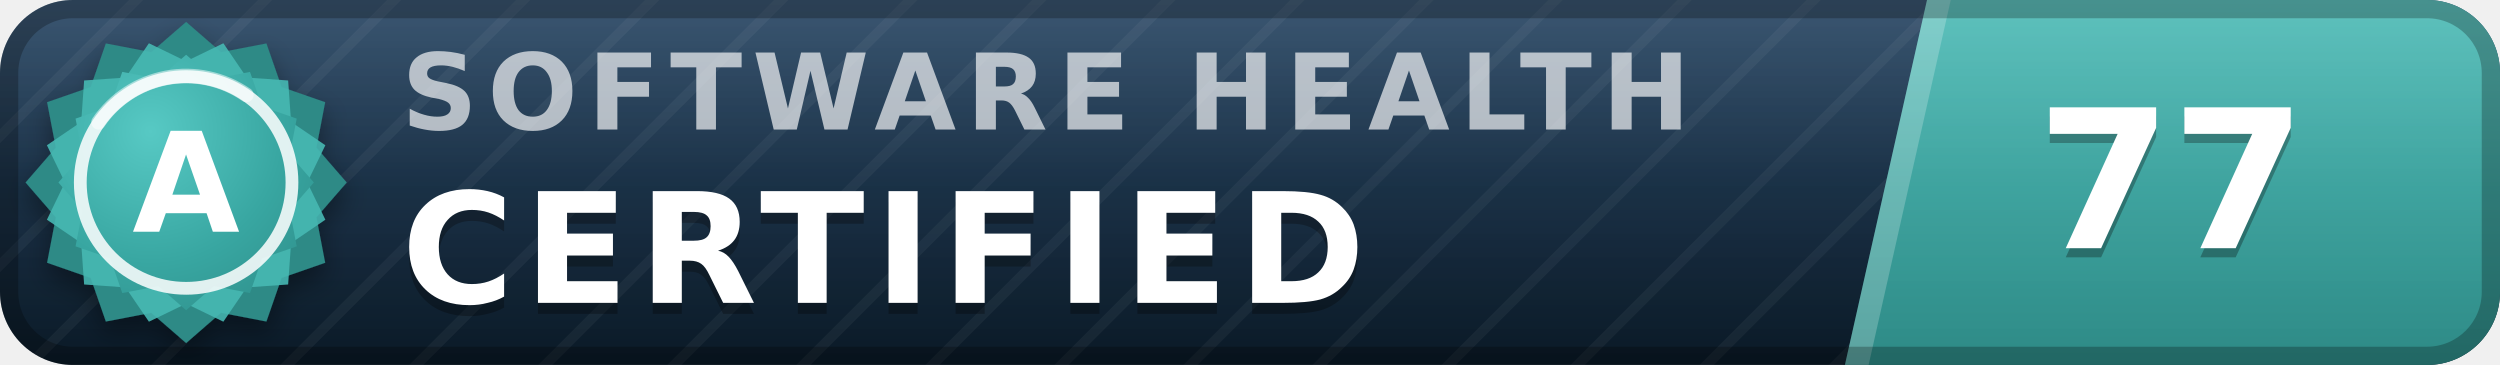
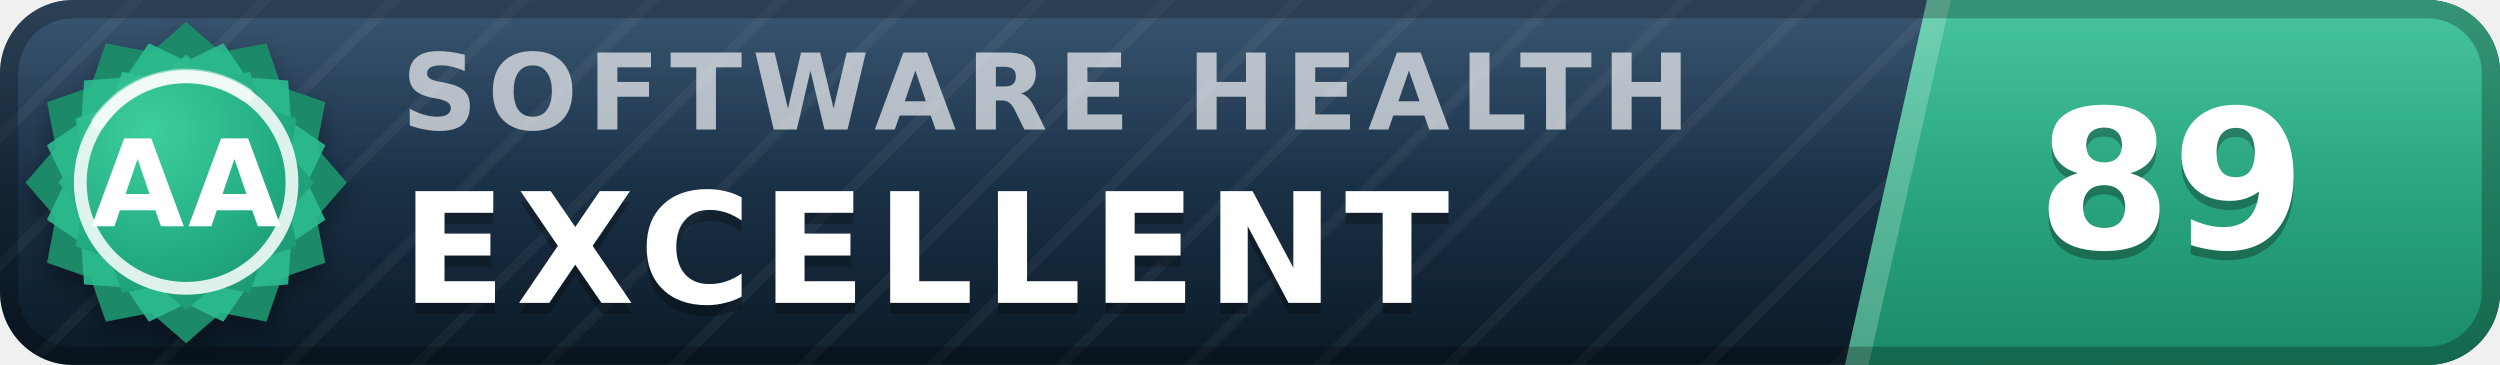
- <svg xmlns="http://www.w3.org/2000/svg" width="137" height="20" viewBox="0 0 137 20" role="img" aria-label="inspect.software software health index 77 of 100, certified (grade A)" font-family="Verdana,DejaVu Sans,Geneva,sans-serif">
+ <svg xmlns="http://www.w3.org/2000/svg" width="137" height="20" viewBox="0 0 137 20" role="img" aria-label="inspect.software software health index 89 of 100, excellent (grade AA)" font-family="Verdana,DejaVu Sans,Geneva,sans-serif">
  <defs>
    <linearGradient id="plate" x1="0" y1="0" x2="0" y2="1">
      <stop offset="0" stop-color="#1d3d5c" />
      <stop offset="1" stop-color="#0a1926" />
    </linearGradient>
    <linearGradient id="endplate" x1="0" y1="0" x2="0" y2="1">
-       <stop offset="0" stop-color="#46b8b3" />
-       <stop offset="1" stop-color="#2d8a86" />
+       <stop offset="0" stop-color="#2cbc90" />
+       <stop offset="1" stop-color="#1a8a68" />
    </linearGradient>
    <linearGradient id="gloss" x1="0" y1="0" x2="0" y2="1">
      <stop offset="0" stop-color="#fff" stop-opacity=".13" />
      <stop offset=".5" stop-color="#fff" stop-opacity=".03" />
      <stop offset="1" stop-color="#fff" stop-opacity="0" />
    </linearGradient>
    <pattern id="guilloche" width="5" height="5" patternUnits="userSpaceOnUse" patternTransform="rotate(45)">
      <line x1="0" y1="0" x2="0" y2="5" stroke="#fff" stroke-opacity=".045" stroke-width="1.1" />
    </pattern>
    <clipPath id="rounded">
      <rect width="137" height="20" rx="4" />
    </clipPath>
    <radialGradient id="sealFace" cx=".36" cy=".3" r=".95">
-       <stop offset="0" stop-color="#57c9c4" />
-       <stop offset=".55" stop-color="#38a6a1" />
-       <stop offset="1" stop-color="#2d8a86" />
+       <stop offset="0" stop-color="#3ecf9e" />
+       <stop offset=".55" stop-color="#21aa81" />
+       <stop offset="1" stop-color="#1a8a68" />
    </radialGradient>
    <filter id="sealShadow" x="-40%" y="-40%" width="180%" height="180%">
      <feDropShadow dx="0" dy="0.7" stdDeviation="0.7" flood-color="#000" flood-opacity="0.38" />
    </filter>
  </defs>
  <g clip-path="url(#rounded)">
    <rect width="137" height="20" fill="url(#plate)" />
    <rect width="137" height="20" fill="url(#guilloche)" />
    <polygon points="105.6,0 137,0 137,20 101.1,20" fill="url(#endplate)" />
    <polygon points="105.6,0 106.9,0 102.4,20 101.1,20" fill="#fff" fill-opacity=".22" />
    <text x="22.0" y="7.1" font-size="5.8" letter-spacing="0.55" fill="#fff" fill-opacity=".66" font-weight="bold" textLength="76.3" lengthAdjust="spacing">SOFTWARE HEALTH</text>
-     <text x="22.0" y="17.2" font-size="8.4" fill="#000" fill-opacity=".3" font-weight="bold" letter-spacing="0.55" textLength="57.7" lengthAdjust="spacing">CERTIFIED</text>
-     <text x="22.0" y="16.6" font-size="8.4" fill="#fff" font-weight="bold" letter-spacing="0.55" textLength="57.7" lengthAdjust="spacing">CERTIFIED</text>
-     <text x="119.0" y="14.1" font-size="10.6" fill="#000" fill-opacity=".3" font-weight="bold" text-anchor="middle">77</text>
-     <text x="119.0" y="13.6" font-size="10.6" fill="#fff" font-weight="bold" text-anchor="middle">77</text>
+     <text x="22.0" y="17.2" font-size="8.4" fill="#000" fill-opacity=".3" font-weight="bold" letter-spacing="0.55" textLength="65.1" lengthAdjust="spacing">EXCELLENT</text>
+     <text x="22.0" y="16.6" font-size="8.4" fill="#fff" font-weight="bold" letter-spacing="0.55" textLength="65.1" lengthAdjust="spacing">EXCELLENT</text>
+     <text x="119.0" y="14.1" font-size="10.6" fill="#000" fill-opacity=".3" font-weight="bold" text-anchor="middle">89</text>
+     <text x="119.0" y="13.6" font-size="10.6" fill="#fff" font-weight="bold" text-anchor="middle">89</text>
    <rect width="137" height="20" fill="url(#gloss)" />
  </g>
  <rect x=".5" y=".5" width="136" height="19" rx="3.5" fill="none" stroke="#000" stroke-opacity=".25" />
  <g filter="url(#sealShadow)">
-     <path d="M10.20 1.20 L12.11 2.86 L14.60 2.38 L15.43 4.77 L17.82 5.60 L17.34 8.09 L19.00 10.00 L17.34 11.91 L17.82 14.40 L15.43 15.23 L14.60 17.62 L12.11 17.14 L10.20 18.80 L8.29 17.14 L5.80 17.62 L4.97 15.23 L2.58 14.40 L3.06 11.91 L1.40 10.00 L3.06 8.09 L2.58 5.60 L4.97 4.77 L5.80 2.38 L8.29 2.86 L10.20 1.20 Z" fill="#2d8a86" />
+     <path d="M10.20 1.20 L12.11 2.86 L14.60 2.38 L15.43 4.77 L17.82 5.60 L17.34 8.09 L19.00 10.00 L17.34 11.91 L17.82 14.40 L15.43 15.23 L14.60 17.62 L12.11 17.14 L10.20 18.80 L8.29 17.14 L5.80 17.62 L4.97 15.23 L2.58 14.40 L3.06 11.91 L1.40 10.00 L3.06 8.09 L2.58 5.60 L4.97 4.77 L5.80 2.38 L8.29 2.86 L10.20 1.20 Z" fill="#1a8a68" />
  </g>
-   <path d="M12.24 2.37 L13.52 4.25 L15.79 4.41 L15.95 6.68 L17.83 7.96 L16.84 10.00 L17.83 12.04 L15.95 13.32 L15.79 15.59 L13.52 15.75 L12.24 17.63 L10.20 16.64 L8.16 17.63 L6.88 15.75 L4.61 15.59 L4.45 13.32 L2.57 12.04 L3.56 10.00 L2.57 7.96 L4.45 6.68 L4.61 4.41 L6.88 4.25 L8.16 2.37 L10.20 3.36 L12.24 2.37 Z" fill="#46b8b3" fill-opacity=".9" />
+   <path d="M12.24 2.37 L13.52 4.25 L15.79 4.41 L15.95 6.68 L17.83 7.96 L16.84 10.00 L17.83 12.04 L15.95 13.32 L15.79 15.59 L13.52 15.75 L12.24 17.63 L10.20 16.64 L8.16 17.63 L6.88 15.75 L4.61 15.59 L4.45 13.32 L2.57 12.04 L3.56 10.00 L2.57 7.96 L4.45 6.68 L4.61 4.41 L6.88 4.25 L8.16 2.37 L10.20 3.36 L12.24 2.37 Z" fill="#2cbc90" fill-opacity=".9" />
  <path d="M10.20 3.00 L11.72 4.32 L13.70 3.94 L14.36 5.84 L16.26 6.50 L15.88 8.48 L17.20 10.00 L15.88 11.52 L16.26 13.50 L14.36 14.16 L13.70 16.06 L11.72 15.68 L10.20 17.00 L8.68 15.68 L6.70 16.06 L6.04 14.16 L4.14 13.50 L4.52 11.52 L3.20 10.00 L4.52 8.48 L4.14 6.50 L6.04 5.84 L6.70 3.94 L8.68 4.32 L10.20 3.00 Z" fill="url(#sealFace)" />
  <circle cx="10.2" cy="10.0" r="5.8" fill="none" stroke="#fff" stroke-opacity=".85" stroke-width=".7" />
  <path d="M5.4 6.7 A5.8 5.8 0 0 1 13.5 5.2" stroke="#fff" stroke-opacity=".5" stroke-width=".8" fill="none" stroke-linecap="round" />
-   <text x="10.2" y="12.7" font-size="7.6" fill="#fff" font-weight="bold" text-anchor="middle" letter-spacing=".2">A</text>
+   <text x="10.2" y="12.4" font-size="6.6" fill="#fff" font-weight="bold" text-anchor="middle" letter-spacing=".2">AA</text>
</svg>
